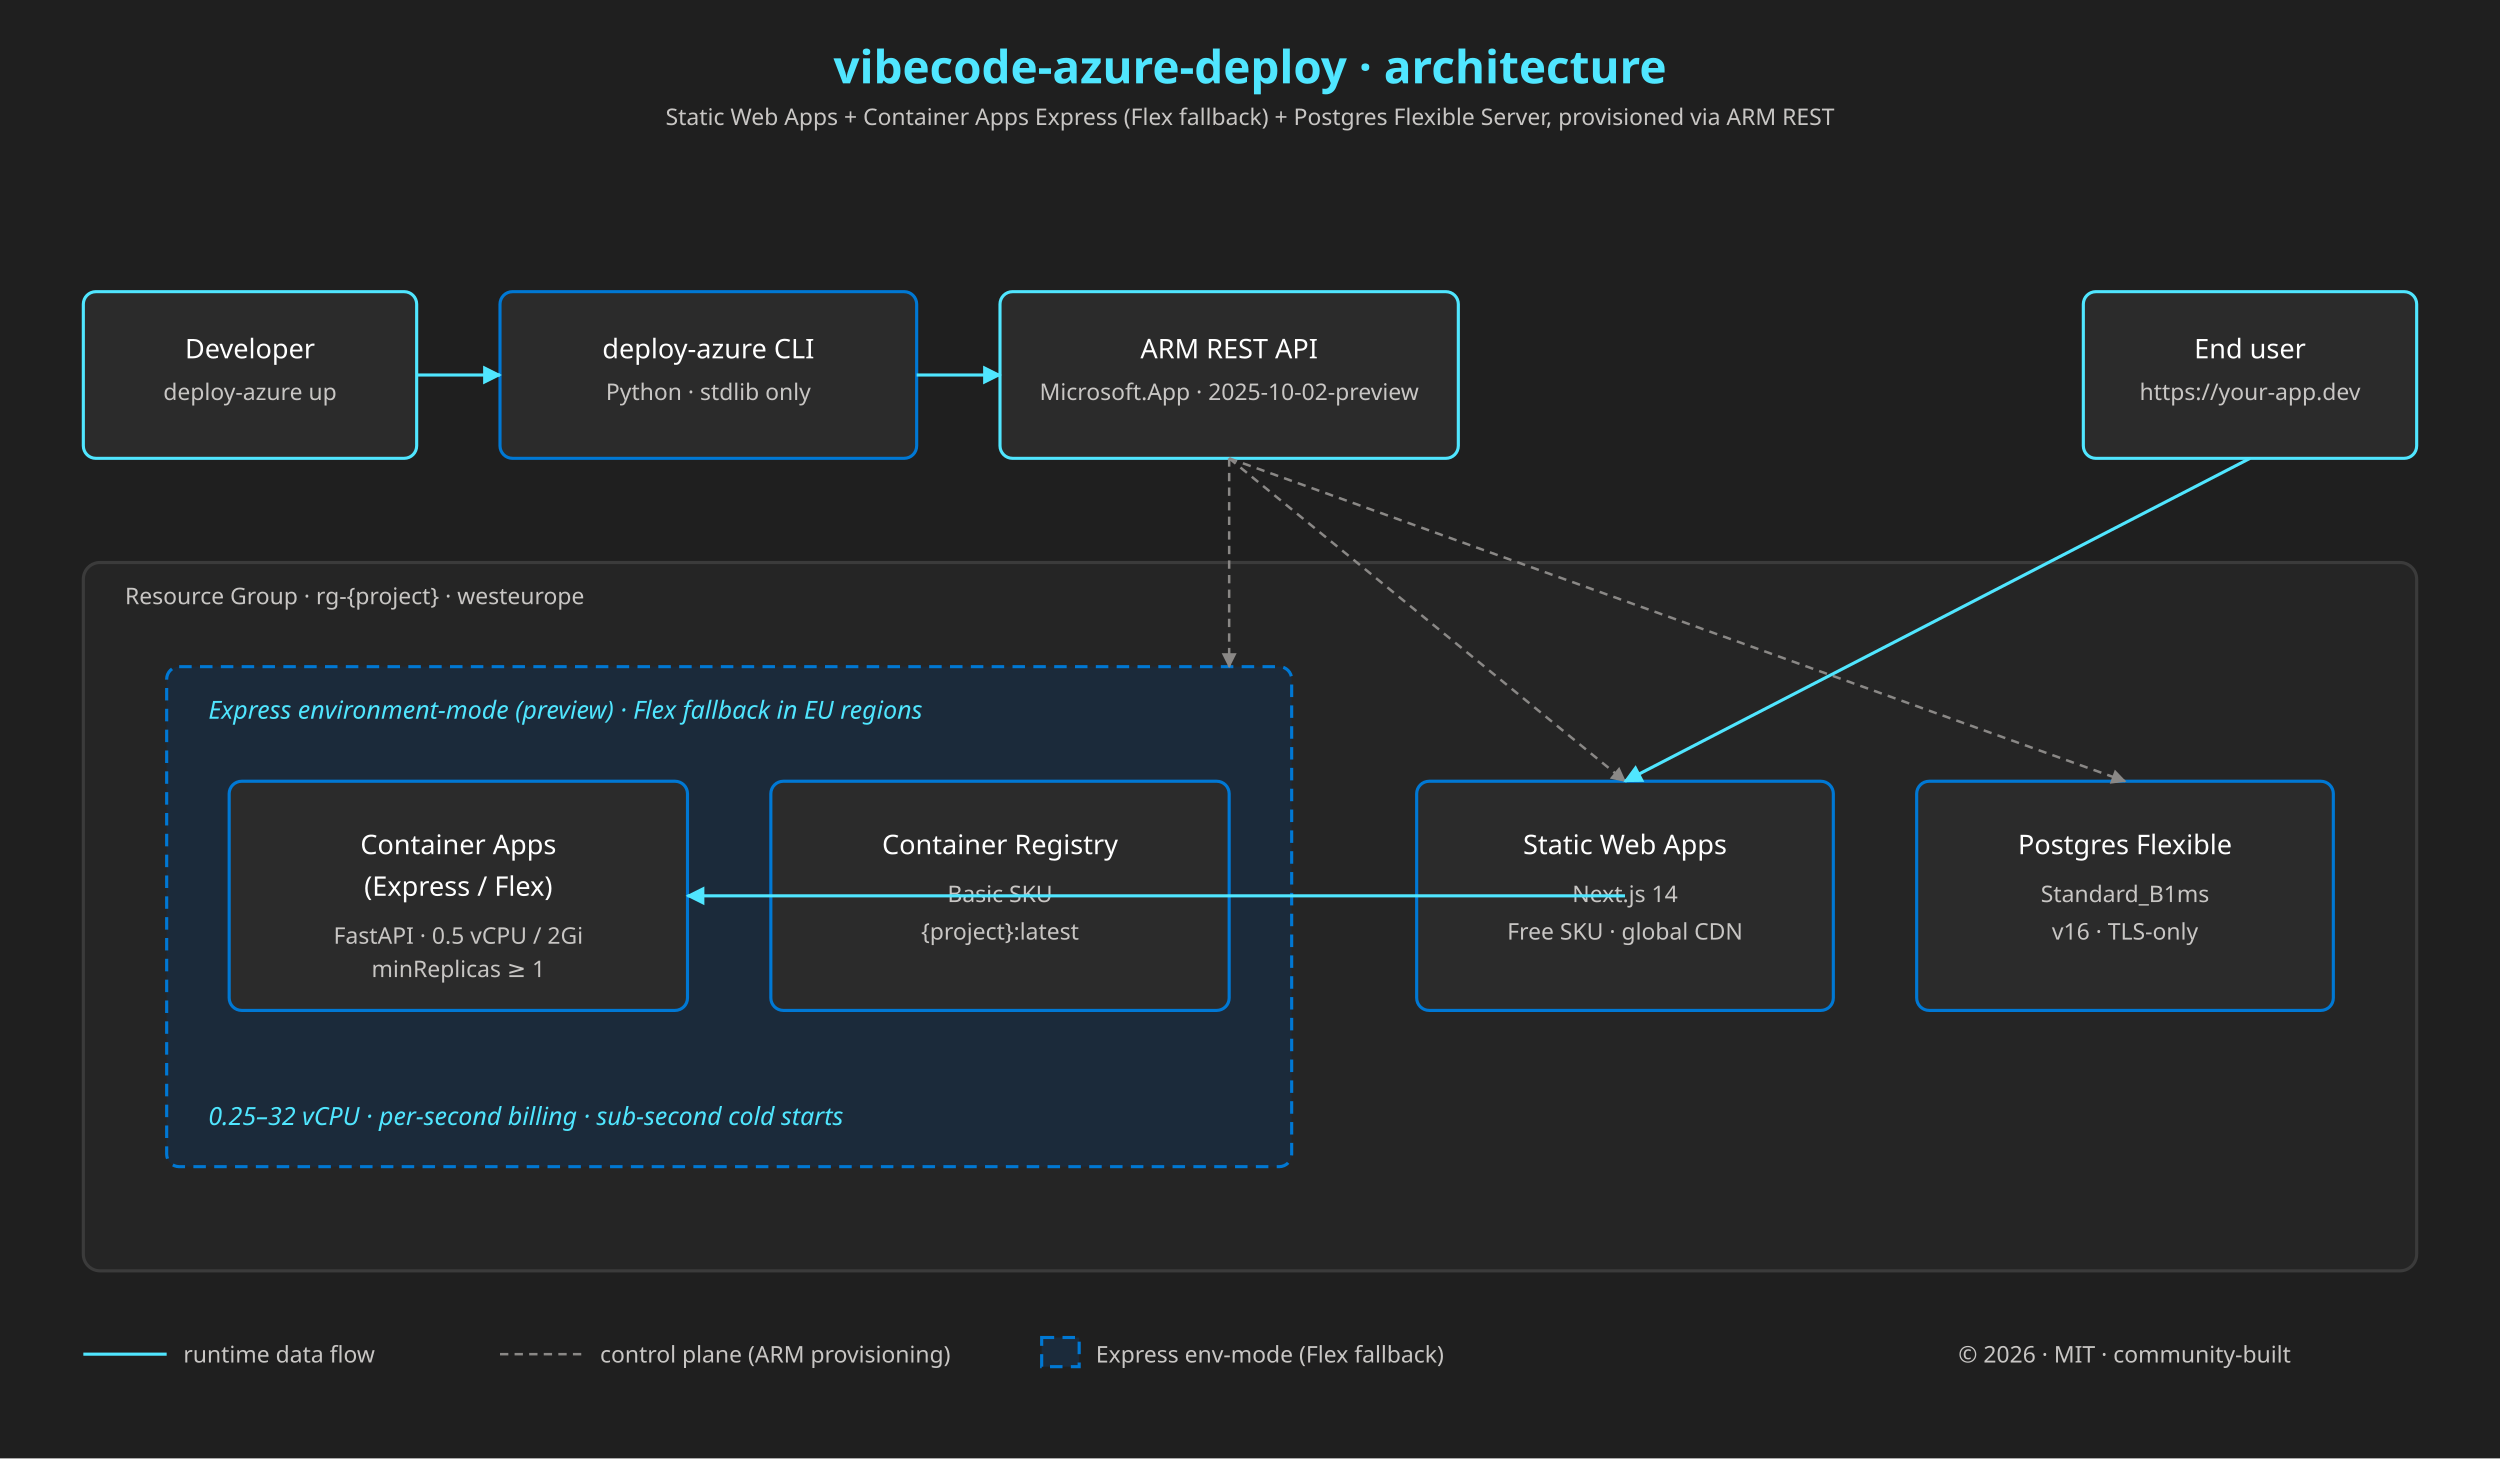
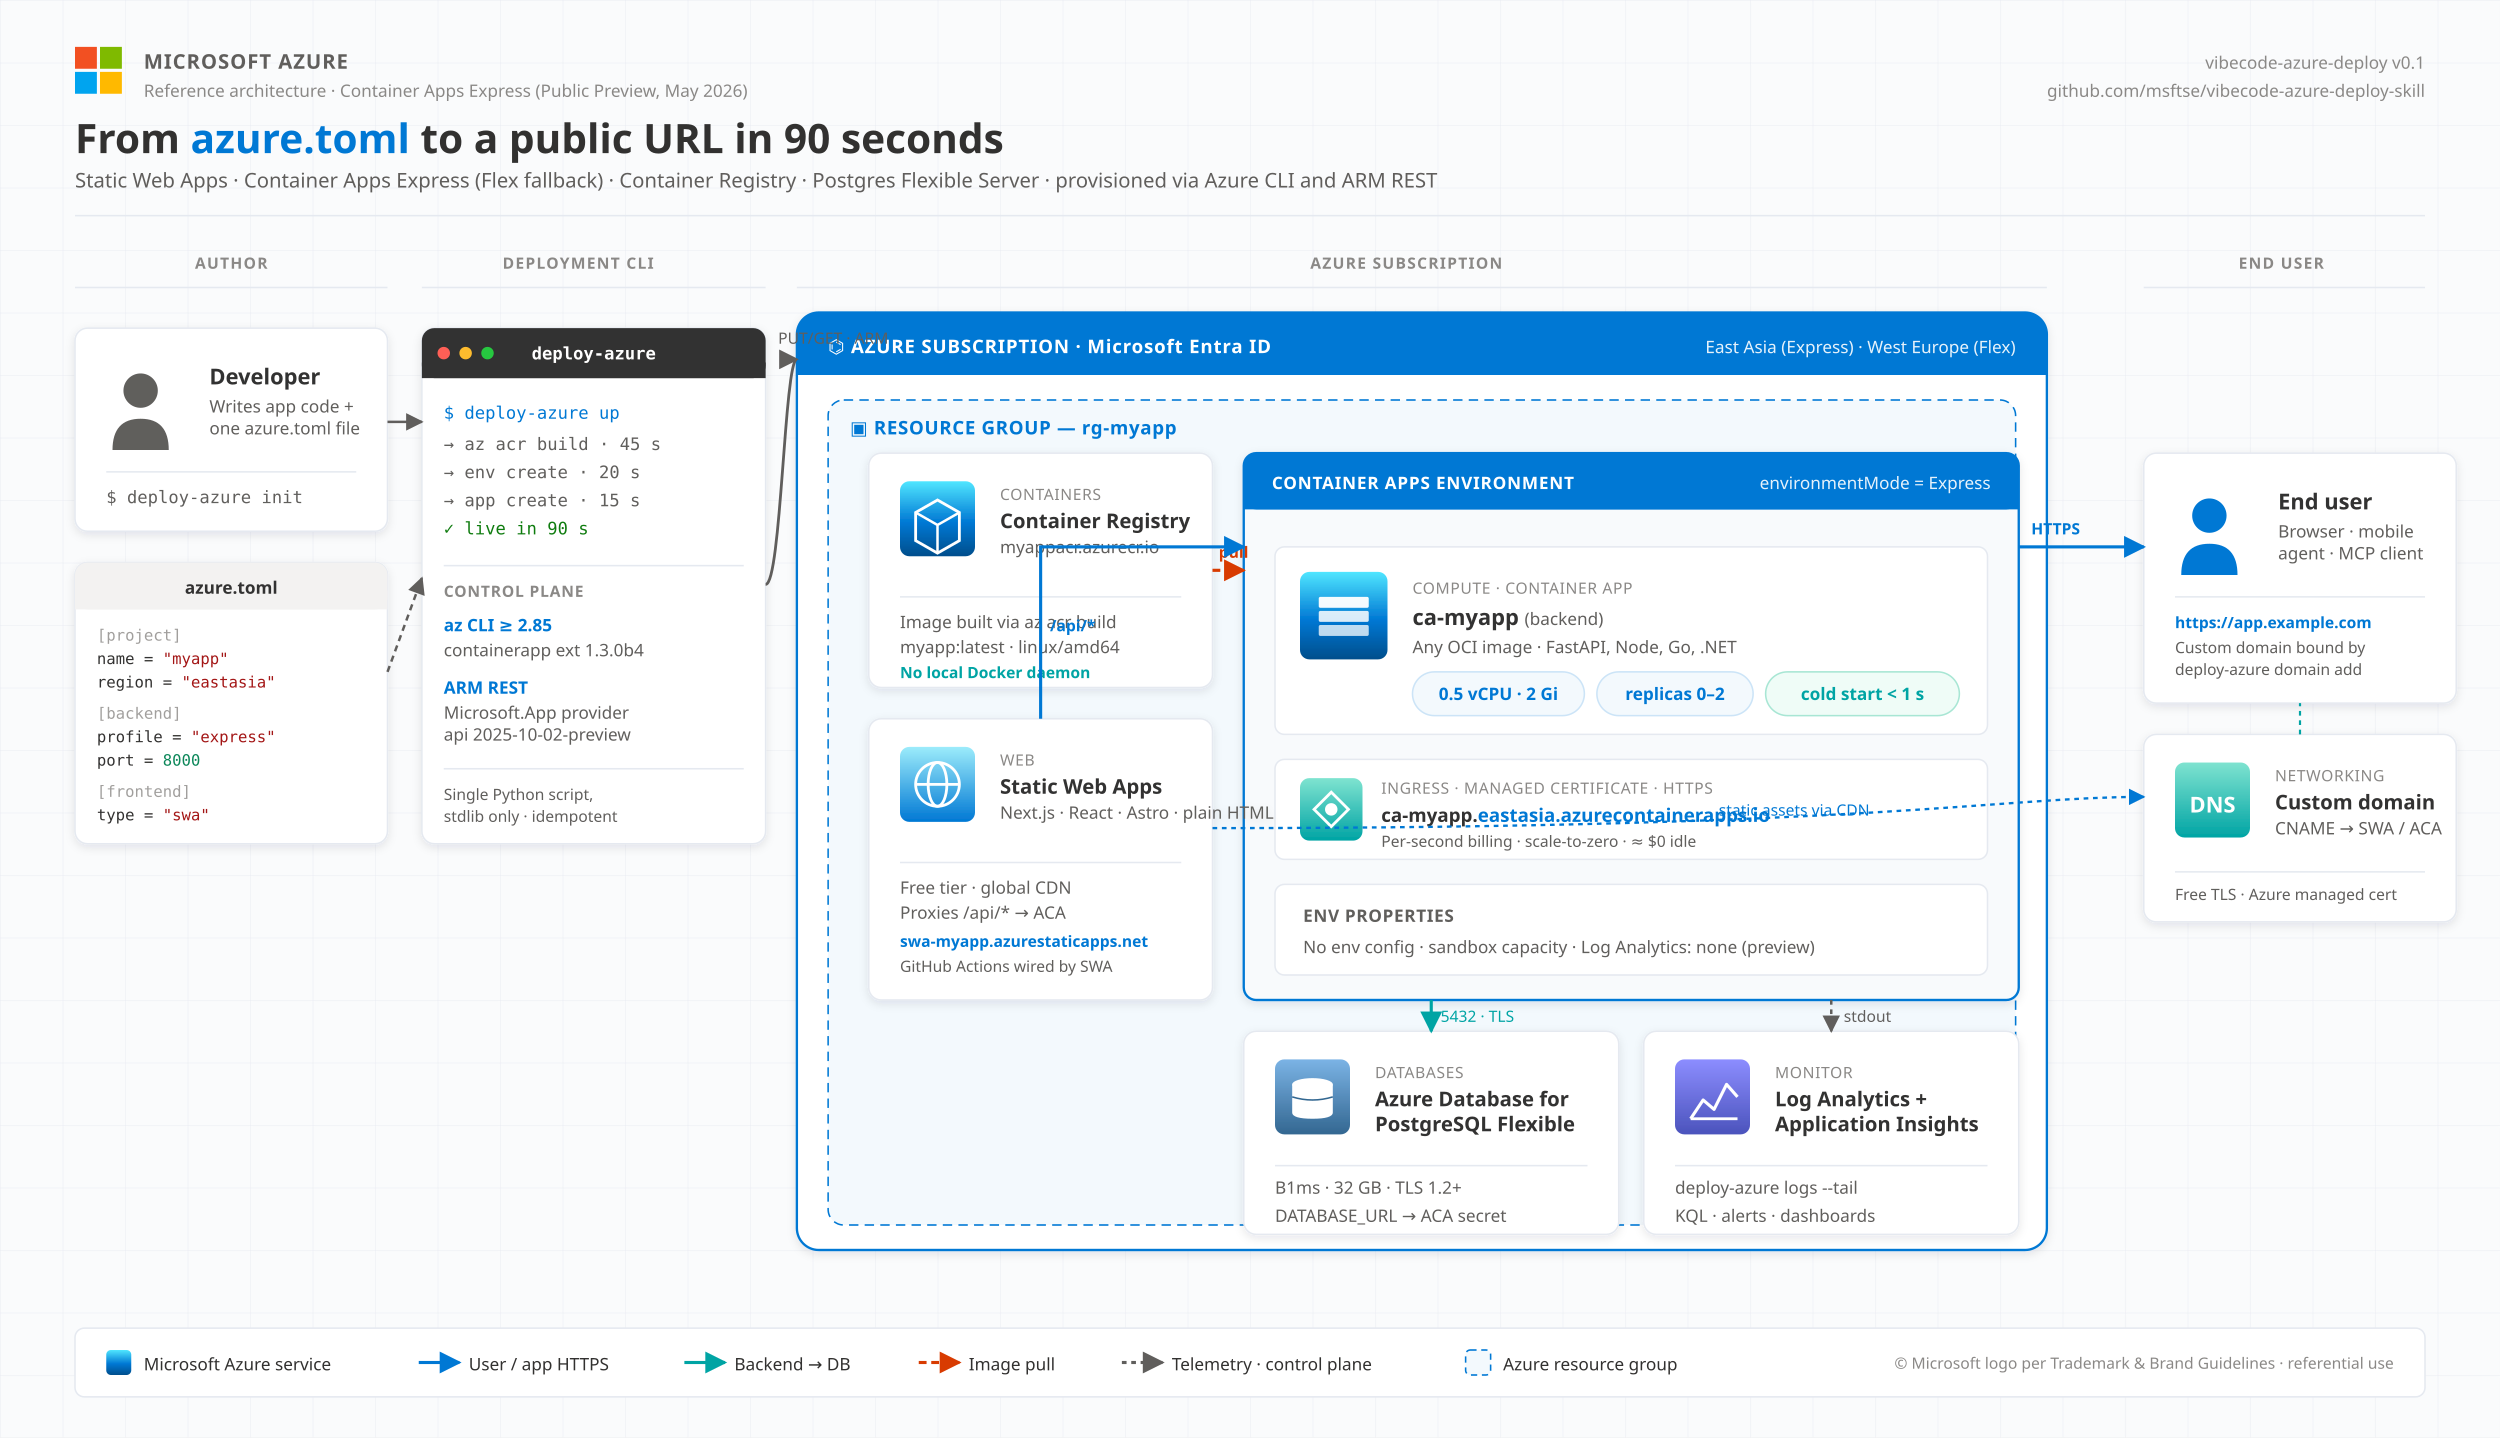
- <svg xmlns="http://www.w3.org/2000/svg" viewBox="0 0 1200 700" role="img" aria-label="vibecode-azure-deploy architecture">
+ <svg xmlns="http://www.w3.org/2000/svg" viewBox="0 0 1600 920" font-family="'Segoe UI', 'Segoe UI Variable', system-ui, sans-serif">
  <defs>
-     <style>
-       .bg     { fill: #1F1F1F; }
-       .box    { fill: #2B2B2B; stroke: #0078D4; stroke-width: 1.5; }
-       .boxDeep{ fill: #2B2B2B; stroke: #50E6FF; stroke-width: 1.5; }
-       .flexBox{ fill: #1B2A3A; stroke: #0078D4; stroke-width: 1.5; stroke-dasharray: 6 4; }
-       .arrow  { stroke: #50E6FF; stroke-width: 1.5; fill: none; marker-end: url(#arrowhead); }
-       .arrowDim { stroke: #8A8886; stroke-width: 1.2; fill: none; marker-end: url(#arrowheadDim); stroke-dasharray: 4 3; }
-       .title  { font-size: 22px; font-weight: 600; fill: #50E6FF; font-family: 'Segoe UI', system-ui, sans-serif; }
-       .label  { font-size: 13px; fill: #FFFFFF; font-family: 'Segoe UI', system-ui, sans-serif; }
-       .sublabel { font-size: 11px; fill: #C8C6C4; font-family: 'Segoe UI', system-ui, sans-serif; }
-       .callout { font-size: 12px; font-style: italic; fill: #50E6FF; font-family: 'Segoe UI', system-ui, sans-serif; }
-       .legendText { font-size: 11px; fill: #C8C6C4; font-family: 'Segoe UI', system-ui, sans-serif; }
-     </style>
-     <marker id="arrowhead" viewBox="0 0 10 10" refX="9" refY="5" markerWidth="6" markerHeight="6" orient="auto-start-reverse">
-       <path d="M0,0 L10,5 L0,10 z" fill="#50E6FF" />
+     <pattern id="grid" width="40" height="40" patternUnits="userSpaceOnUse">
+       <path d="M 40 0 L 0 0 0 40" fill="none" stroke="#E5E9F0" stroke-width="0.5" />
+     </pattern>
+     <linearGradient id="azBlue" x1="0%" y1="0%" x2="0%" y2="100%">
+       <stop offset="0%" stop-color="#50E6FF" />
+       <stop offset="55%" stop-color="#0078D4" />
+       <stop offset="100%" stop-color="#004E8C" />
+     </linearGradient>
+     <linearGradient id="azCyan" x1="0%" y1="0%" x2="0%" y2="100%">
+       <stop offset="0%" stop-color="#9CECFB" />
+       <stop offset="100%" stop-color="#0078D4" />
+     </linearGradient>
+     <linearGradient id="azTeal" x1="0%" y1="0%" x2="0%" y2="100%">
+       <stop offset="0%" stop-color="#7FE3D0" />
+       <stop offset="100%" stop-color="#00A4A4" />
+     </linearGradient>
+     <linearGradient id="azPg" x1="0%" y1="0%" x2="0%" y2="100%">
+       <stop offset="0%" stop-color="#7BB3E5" />
+       <stop offset="100%" stop-color="#336791" />
+     </linearGradient>
+     <linearGradient id="azIndigo" x1="0%" y1="0%" x2="0%" y2="100%">
+       <stop offset="0%" stop-color="#8C8DFF" />
+       <stop offset="100%" stop-color="#4B53BC" />
+     </linearGradient>
+     <filter id="cardShadow" x="-20%" y="-20%" width="140%" height="140%">
+       <feDropShadow dx="0" dy="2" stdDeviation="3" flood-color="#0B2545" flood-opacity="0.10" />
+     </filter>
+     <marker id="arrow" viewBox="0 0 10 10" refX="9" refY="5" markerWidth="7" markerHeight="7" orient="auto">
+       <path d="M0,0 L10,5 L0,10 z" fill="#0078D4" />
    </marker>
-     <marker id="arrowheadDim" viewBox="0 0 10 10" refX="9" refY="5" markerWidth="6" markerHeight="6" orient="auto-start-reverse">
-       <path d="M0,0 L10,5 L0,10 z" fill="#8A8886" />
+     <marker id="arrowTeal" viewBox="0 0 10 10" refX="9" refY="5" markerWidth="7" markerHeight="7" orient="auto">
+       <path d="M0,0 L10,5 L0,10 z" fill="#00A4A4" />
+     </marker>
+     <marker id="arrowSlate" viewBox="0 0 10 10" refX="9" refY="5" markerWidth="7" markerHeight="7" orient="auto">
+       <path d="M0,0 L10,5 L0,10 z" fill="#605E5C" />
+     </marker>
+     <marker id="arrowOrange" viewBox="0 0 10 10" refX="9" refY="5" markerWidth="7" markerHeight="7" orient="auto">
+       <path d="M0,0 L10,5 L0,10 z" fill="#D83B01" />
    </marker>
  </defs>
-   <rect class="bg" width="1200" height="700" />
-   <text class="title" x="600" y="40" text-anchor="middle">vibecode-azure-deploy · architecture</text>
-   <text class="sublabel" x="600" y="60" text-anchor="middle">Static Web Apps + Container Apps Express (Flex fallback) + Postgres Flexible Server, provisioned via ARM REST</text>
-   <g transform="translate(40,140)">
-     <rect class="boxDeep" x="0" y="0" width="160" height="80" rx="6" />
-     <text class="label" x="80" y="32" text-anchor="middle">Developer</text>
-     <text class="sublabel" x="80" y="52" text-anchor="middle">deploy-azure up</text>
-   </g>
-   <g transform="translate(240,140)">
-     <rect class="box" x="0" y="0" width="200" height="80" rx="6" />
-     <text class="label" x="100" y="32" text-anchor="middle">deploy-azure CLI</text>
-     <text class="sublabel" x="100" y="52" text-anchor="middle">Python · stdlib only</text>
-   </g>
-   <g transform="translate(480,140)">
-     <rect class="boxDeep" x="0" y="0" width="220" height="80" rx="6" />
-     <text class="label" x="110" y="32" text-anchor="middle">ARM REST API</text>
-     <text class="sublabel" x="110" y="52" text-anchor="middle">Microsoft.App · 2025-10-02-preview</text>
-   </g>
-   <path class="arrow" d="M200,180 L240,180" />
-   <path class="arrow" d="M440,180 L480,180" />
-   <rect x="40" y="270" width="1120" height="340" rx="8" fill="#252525" stroke="#3B3B3B" stroke-width="1.5" />
-   <text class="sublabel" x="60" y="290">Resource Group · rg-{project} · westeurope</text>
-   <rect class="flexBox" x="80" y="320" width="540" height="240" rx="6" />
-   <text class="callout" x="100" y="345">Express environment-mode (preview) · Flex fallback in EU regions</text>
-   <g transform="translate(110,375)">
-     <rect class="box" x="0" y="0" width="220" height="110" rx="6" />
-     <text class="label" x="110" y="35" text-anchor="middle">Container Apps</text>
-     <text class="label" x="110" y="55" text-anchor="middle">(Express / Flex)</text>
-     <text class="sublabel" x="110" y="78" text-anchor="middle">FastAPI · 0.5 vCPU / 2Gi</text>
-     <text class="sublabel" x="110" y="94" text-anchor="middle">minReplicas ≥ 1</text>
-   </g>
-   <g transform="translate(370,375)">
-     <rect class="box" x="0" y="0" width="220" height="110" rx="6" />
-     <text class="label" x="110" y="35" text-anchor="middle">Container Registry</text>
-     <text class="sublabel" x="110" y="58" text-anchor="middle">Basic SKU</text>
-     <text class="sublabel" x="110" y="76" text-anchor="middle">{project}:latest</text>
-   </g>
-   <text class="callout" x="100" y="540">0.25–32 vCPU · per-second billing · sub-second cold starts</text>
-   <g transform="translate(680,375)">
-     <rect class="box" x="0" y="0" width="200" height="110" rx="6" />
-     <text class="label" x="100" y="35" text-anchor="middle">Static Web Apps</text>
-     <text class="sublabel" x="100" y="58" text-anchor="middle">Next.js 14</text>
-     <text class="sublabel" x="100" y="76" text-anchor="middle">Free SKU · global CDN</text>
-   </g>
-   <g transform="translate(920,375)">
-     <rect class="box" x="0" y="0" width="200" height="110" rx="6" />
-     <text class="label" x="100" y="35" text-anchor="middle">Postgres Flexible</text>
-     <text class="sublabel" x="100" y="58" text-anchor="middle">Standard_B1ms</text>
-     <text class="sublabel" x="100" y="76" text-anchor="middle">v16 · TLS-only</text>
-   </g>
-   <g transform="translate(1000,140)">
-     <rect class="boxDeep" x="0" y="0" width="160" height="80" rx="6" />
-     <text class="label" x="80" y="32" text-anchor="middle">End user</text>
-     <text class="sublabel" x="80" y="52" text-anchor="middle">https://your-app.dev</text>
-   </g>
-   <path class="arrowDim" d="M590,220 L590,320" />
-   <path class="arrowDim" d="M590,220 L780,375" />
-   <path class="arrowDim" d="M590,220 L1020,375" />
-   <path class="arrow" d="M1080,220 L780,375" />
-   <path class="arrow" d="M780,430 L330,430" />
-   <g transform="translate(40,640)">
-     <line x1="0" y1="10" x2="40" y2="10" stroke="#50E6FF" stroke-width="1.5" />
-     <text class="legendText" x="48" y="14">runtime data flow</text>
-     <line x1="200" y1="10" x2="240" y2="10" stroke="#8A8886" stroke-width="1.2" stroke-dasharray="4 3" />
-     <text class="legendText" x="248" y="14">control plane (ARM provisioning)</text>
-     <rect x="460" y="2" width="18" height="14" class="flexBox" />
-     <text class="legendText" x="486" y="14">Express env-mode (Flex fallback)</text>
-     <text class="legendText" x="900" y="14">© 2026 · MIT · community-built</text>
+   <rect width="1600" height="920" fill="#FAFBFC" />
+   <rect width="1600" height="920" fill="url(#grid)" />
+   <g transform="translate(48, 30)">
+     <g transform="translate(0, 0)">
+       <rect x="0" y="0" width="14" height="14" fill="#F25022" />
+       <rect x="16" y="0" width="14" height="14" fill="#7FBA00" />
+       <rect x="0" y="16" width="14" height="14" fill="#00A4EF" />
+       <rect x="16" y="16" width="14" height="14" fill="#FFB900" />
+     </g>
+     <text x="44" y="14" font-size="13" font-weight="600" fill="#605E5C" letter-spacing="0.6">MICROSOFT AZURE</text>
+     <text x="44" y="32" font-size="11" fill="#8A8886">Reference architecture · Container Apps Express (Public Preview, May 2026)</text>
+     <text x="1504" y="14" font-size="11" fill="#8A8886" text-anchor="end">vibecode-azure-deploy v0.1</text>
+     <text x="1504" y="32" font-size="11" fill="#8A8886" text-anchor="end">github.com/msftse/vibecode-azure-deploy-skill</text>
+   </g>
+   <text x="48" y="98" font-size="26" font-weight="600" fill="#323130">From <tspan fill="#0078D4">azure.toml</tspan> to a public URL in 90 seconds</text>
+   <text x="48" y="120" font-size="13" fill="#605E5C">Static Web Apps · Container Apps Express (Flex fallback) · Container Registry · Postgres Flexible Server · provisioned via Azure CLI and ARM REST</text>
+   <line x1="48" y1="138" x2="1552" y2="138" stroke="#E5E9F0" />
+   <g font-size="10" font-weight="600" fill="#8A8886" letter-spacing="0.8">
+     <text x="148" y="172" text-anchor="middle">AUTHOR</text>
+     <text x="370" y="172" text-anchor="middle">DEPLOYMENT CLI</text>
+     <text x="900" y="172" text-anchor="middle">AZURE SUBSCRIPTION</text>
+     <text x="1460" y="172" text-anchor="middle">END USER</text>
+   </g>
+   <g stroke="#E5E9F0">
+     <line x1="48" y1="184" x2="248" y2="184" />
+     <line x1="270" y1="184" x2="490" y2="184" />
+     <line x1="510" y1="184" x2="1310" y2="184" />
+     <line x1="1372" y1="184" x2="1552" y2="184" />
+   </g>
+   <g transform="translate(48, 210)" filter="url(#cardShadow)">
+     <rect width="200" height="130" rx="8" fill="#FFFFFF" stroke="#E5E9F0" />
+     <g transform="translate(20, 22)">
+       <circle cx="22" cy="18" r="11" fill="#605E5C" />
+       <path d="M 4 56 Q 4 36 22 36 Q 40 36 40 56 Z" fill="#605E5C" />
+     </g>
+     <text x="86" y="36" font-size="14" font-weight="600" fill="#323130">Developer</text>
+     <text x="86" y="54" font-size="11" fill="#605E5C">Writes app code +</text>
+     <text x="86" y="68" font-size="11" fill="#605E5C">one azure.toml file</text>
+     <line x1="20" y1="92" x2="180" y2="92" stroke="#E5E9F0" />
+     <text x="20" y="112" font-size="11" fill="#605E5C" font-family="'Cascadia Code','Consolas',monospace">$ deploy-azure init</text>
+   </g>
+   <g transform="translate(48, 360)" filter="url(#cardShadow)">
+     <rect width="200" height="180" rx="8" fill="#FFFFFF" stroke="#E5E9F0" />
+     <rect width="200" height="30" rx="8" fill="#F3F2F1" />
+     <rect y="18" width="200" height="12" fill="#F3F2F1" />
+     <text x="100" y="20" font-size="11" font-weight="600" fill="#323130" text-anchor="middle">azure.toml</text>
+     <g font-size="10" font-family="'Cascadia Code','Consolas',monospace">
+       <text x="14" y="50" fill="#A19F9D">[project]</text>
+       <text x="14" y="65" fill="#323130">name = <tspan fill="#A31515">"myapp"</tspan>
+       </text>
+       <text x="14" y="80" fill="#323130">region = <tspan fill="#A31515">"eastasia"</tspan>
+       </text>
+       <text x="14" y="100" fill="#A19F9D">[backend]</text>
+       <text x="14" y="115" fill="#323130">profile = <tspan fill="#A31515">"express"</tspan>
+       </text>
+       <text x="14" y="130" fill="#323130">port = <tspan fill="#098658">8000</tspan>
+       </text>
+       <text x="14" y="150" fill="#A19F9D">[frontend]</text>
+       <text x="14" y="165" fill="#323130">type = <tspan fill="#A31515">"swa"</tspan>
+       </text>
+     </g>
+   </g>
+   <g transform="translate(270, 210)" filter="url(#cardShadow)">
+     <rect width="220" height="330" rx="8" fill="#FFFFFF" stroke="#E5E9F0" />
+     <rect width="220" height="32" rx="8" fill="#323130" />
+     <rect y="22" width="220" height="10" fill="#323130" />
+     <circle cx="14" cy="16" r="4" fill="#FF5F57" />
+     <circle cx="28" cy="16" r="4" fill="#FEBC2E" />
+     <circle cx="42" cy="16" r="4" fill="#28C840" />
+     <text x="110" y="20" font-size="11" font-weight="600" fill="#FFFFFF" text-anchor="middle" font-family="'Cascadia Code','Consolas',monospace">deploy-azure</text>
+     <g font-size="11" font-family="'Cascadia Code','Consolas',monospace">
+       <text x="14" y="58" fill="#0078D4">$ deploy-azure up</text>
+       <text x="14" y="78" fill="#605E5C">→ az acr build  · 45 s</text>
+       <text x="14" y="96" fill="#605E5C">→ env create    · 20 s</text>
+       <text x="14" y="114" fill="#605E5C">→ app create    · 15 s</text>
+       <text x="14" y="132" fill="#107C10">✓ live in 90 s</text>
+     </g>
+     <line x1="14" y1="152" x2="206" y2="152" stroke="#E5E9F0" />
+     <text x="14" y="172" font-size="10" font-weight="600" fill="#8A8886" letter-spacing="0.5">CONTROL PLANE</text>
+     <g font-size="11">
+       <text x="14" y="194" font-weight="600" fill="#0078D4">az CLI ≥ 2.85</text>
+       <text x="14" y="210" fill="#605E5C">containerapp ext 1.3.0b4</text>
+       <text x="14" y="234" font-weight="600" fill="#0078D4">ARM REST</text>
+       <text x="14" y="250" fill="#605E5C">Microsoft.App provider</text>
+       <text x="14" y="264" fill="#605E5C">api 2025-10-02-preview</text>
+     </g>
+     <line x1="14" y1="282" x2="206" y2="282" stroke="#E5E9F0" />
+     <text x="14" y="302" font-size="10" fill="#605E5C">Single Python script,</text>
+     <text x="14" y="316" font-size="10" fill="#605E5C">stdlib only · idempotent</text>
+   </g>
+   <g transform="translate(510, 200)">
+     <rect width="800" height="600" rx="14" fill="#FFFFFF" stroke="#0078D4" stroke-width="1.5" filter="url(#cardShadow)" />
+     <rect width="800" height="40" rx="14" fill="#0078D4" />
+     <rect y="20" width="800" height="20" fill="#0078D4" />
+     <text x="20" y="26" font-size="12" font-weight="600" fill="#FFFFFF" letter-spacing="0.5">⌬  AZURE SUBSCRIPTION · Microsoft Entra ID</text>
+     <text x="780" y="26" font-size="11" fill="#FFFFFF" text-anchor="end" opacity="0.9">East Asia (Express) · West Europe (Flex)</text>
+     <g transform="translate(20, 56)">
+       <rect width="760" height="528" rx="10" fill="#F3F9FD" stroke="#0078D4" stroke-width="1" stroke-dasharray="6,4" />
+       <text x="14" y="22" font-size="12" font-weight="600" fill="#0078D4" letter-spacing="0.4">▣  RESOURCE GROUP — rg-myapp</text>
+     </g>
+   </g>
+   <g transform="translate(556, 290)" filter="url(#cardShadow)">
+     <rect width="220" height="150" rx="8" fill="#FFFFFF" stroke="#E5E9F0" />
+     <g transform="translate(20, 18)">
+       <rect width="48" height="48" rx="6" fill="url(#azBlue)" />
+       <path d="M 10 20 L 24 12 L 38 20 L 38 38 L 24 46 L 10 38 Z" fill="none" stroke="#FFFFFF" stroke-width="1.8" />
+       <path d="M 10 20 L 24 28 L 38 20 M 24 28 L 24 46" stroke="#FFFFFF" stroke-width="1.6" fill="none" />
+     </g>
+     <text x="84" y="30" font-size="10" fill="#8A8886" letter-spacing="0.4">CONTAINERS</text>
+     <text x="84" y="48" font-size="13" font-weight="600" fill="#323130">Container Registry</text>
+     <text x="84" y="64" font-size="11" fill="#605E5C">myappacr.azurecr.io</text>
+     <line x1="20" y1="92" x2="200" y2="92" stroke="#E5E9F0" />
+     <text x="20" y="112" font-size="11" fill="#605E5C">Image built via az acr build</text>
+     <text x="20" y="128" font-size="11" fill="#605E5C">myapp:latest · linux/amd64</text>
+     <text x="20" y="144" font-size="10" fill="#00A4A4" font-weight="600">No local Docker daemon</text>
+   </g>
+   <g transform="translate(796, 290)" filter="url(#cardShadow)">
+     <rect width="496" height="350" rx="8" fill="#F8FAFC" stroke="#0078D4" stroke-width="1.5" />
+     <rect width="496" height="36" rx="8" fill="#0078D4" />
+     <rect y="20" width="496" height="16" fill="#0078D4" />
+     <text x="18" y="23" font-size="11" font-weight="600" fill="#FFFFFF" letter-spacing="0.5">CONTAINER APPS ENVIRONMENT</text>
+     <text x="478" y="23" font-size="11" fill="#FFFFFF" text-anchor="end" opacity="0.9">environmentMode = Express</text>
+     <g transform="translate(20, 60)">
+       <rect width="456" height="120" rx="6" fill="#FFFFFF" stroke="#E5E9F0" />
+       <g transform="translate(16, 16)">
+         <rect width="56" height="56" rx="6" fill="url(#azBlue)" />
+         <rect x="12" y="16" width="32" height="7" rx="1" fill="#FFFFFF" opacity="0.95" />
+         <rect x="12" y="25" width="32" height="7" rx="1" fill="#FFFFFF" opacity="0.85" />
+         <rect x="12" y="34" width="32" height="7" rx="1" fill="#FFFFFF" opacity="0.75" />
+       </g>
+       <text x="88" y="30" font-size="10" fill="#8A8886" letter-spacing="0.4">COMPUTE · CONTAINER APP</text>
+       <text x="88" y="50" font-size="14" font-weight="600" fill="#323130">ca-myapp  <tspan font-weight="400" fill="#605E5C" font-size="11">(backend)</tspan>
+       </text>
+       <text x="88" y="68" font-size="11" fill="#605E5C">Any OCI image · FastAPI, Node, Go, .NET</text>
+       <g transform="translate(88, 80)">
+         <rect width="110" height="28" rx="14" fill="#F3F9FD" stroke="#CCE4F7" />
+         <text x="55" y="18" font-size="11" fill="#0078D4" font-weight="600" text-anchor="middle">0.5 vCPU · 2 Gi</text>
+       </g>
+       <g transform="translate(206, 80)">
+         <rect width="100" height="28" rx="14" fill="#F3F9FD" stroke="#CCE4F7" />
+         <text x="50" y="18" font-size="11" fill="#0078D4" font-weight="600" text-anchor="middle">replicas 0–2</text>
+       </g>
+       <g transform="translate(314, 80)">
+         <rect width="124" height="28" rx="14" fill="#EFFCF7" stroke="#A8E6D4" />
+         <text x="62" y="18" font-size="11" fill="#00A4A4" font-weight="600" text-anchor="middle">cold start &lt; 1 s</text>
+       </g>
+     </g>
+     <g transform="translate(20, 196)">
+       <rect width="456" height="64" rx="6" fill="#FFFFFF" stroke="#E5E9F0" />
+       <g transform="translate(16, 12)">
+         <rect width="40" height="40" rx="6" fill="url(#azTeal)" />
+         <path d="M 20 9 L 31 20 L 20 31 L 9 20 Z" fill="none" stroke="#FFFFFF" stroke-width="1.8" />
+         <circle cx="20" cy="20" r="4" fill="#FFFFFF" />
+       </g>
+       <text x="68" y="22" font-size="10" fill="#8A8886" letter-spacing="0.4">INGRESS · MANAGED CERTIFICATE · HTTPS</text>
+       <text x="68" y="40" font-size="12" font-weight="600" fill="#323130">ca-myapp.<tspan fill="#0078D4">eastasia.azurecontainerapps.io</tspan>
+       </text>
+       <text x="68" y="56" font-size="10" fill="#605E5C">Per-second billing · scale-to-zero · ≈ $0 idle</text>
+     </g>
+     <g transform="translate(20, 276)">
+       <rect width="456" height="58" rx="6" fill="#FFFFFF" stroke="#E5E9F0" />
+       <text x="18" y="24" font-size="11" font-weight="600" fill="#605E5C" letter-spacing="0.4">ENV PROPERTIES</text>
+       <text x="18" y="44" font-size="11" fill="#605E5C">No env config · sandbox capacity · Log Analytics: none (preview)</text>
+     </g>
+   </g>
+   <g transform="translate(556, 460)" filter="url(#cardShadow)">
+     <rect width="220" height="180" rx="8" fill="#FFFFFF" stroke="#E5E9F0" />
+     <g transform="translate(20, 18)">
+       <rect width="48" height="48" rx="6" fill="url(#azCyan)" />
+       <circle cx="24" cy="24" r="14" fill="none" stroke="#FFFFFF" stroke-width="1.8" />
+       <ellipse cx="24" cy="24" rx="6" ry="14" fill="none" stroke="#FFFFFF" stroke-width="1.8" />
+       <line x1="10" y1="24" x2="38" y2="24" stroke="#FFFFFF" stroke-width="1.8" />
+     </g>
+     <text x="84" y="30" font-size="10" fill="#8A8886" letter-spacing="0.4">WEB</text>
+     <text x="84" y="48" font-size="13" font-weight="600" fill="#323130">Static Web Apps</text>
+     <text x="84" y="64" font-size="11" fill="#605E5C">Next.js · React · Astro · plain HTML</text>
+     <line x1="20" y1="92" x2="200" y2="92" stroke="#E5E9F0" />
+     <text x="20" y="112" font-size="11" fill="#605E5C">Free tier · global CDN</text>
+     <text x="20" y="128" font-size="11" fill="#605E5C">Proxies /api/* → ACA</text>
+     <text x="20" y="146" font-size="10" fill="#0078D4" font-weight="600">swa-myapp.azurestaticapps.net</text>
+     <text x="20" y="162" font-size="10" fill="#605E5C">GitHub Actions wired by SWA</text>
+   </g>
+   <g transform="translate(796, 660)" filter="url(#cardShadow)">
+     <rect width="240" height="130" rx="8" fill="#FFFFFF" stroke="#E5E9F0" />
+     <g transform="translate(20, 18)">
+       <rect width="48" height="48" rx="6" fill="url(#azPg)" />
+       <ellipse cx="24" cy="16" rx="13" ry="4" fill="#FFFFFF" />
+       <path d="M 11 16 L 11 34 Q 11 38 24 38 Q 37 38 37 34 L 37 16" fill="#FFFFFF" />
+       <path d="M 11 24 Q 24 28 37 24" fill="none" stroke="#336791" stroke-width="1" />
+     </g>
+     <text x="84" y="30" font-size="10" fill="#8A8886" letter-spacing="0.4">DATABASES</text>
+     <text x="84" y="48" font-size="13" font-weight="600" fill="#323130">Azure Database for</text>
+     <text x="84" y="64" font-size="13" font-weight="600" fill="#323130">PostgreSQL Flexible</text>
+     <line x1="20" y1="86" x2="220" y2="86" stroke="#E5E9F0" />
+     <text x="20" y="104" font-size="11" fill="#605E5C">B1ms · 32 GB · TLS 1.2+</text>
+     <text x="20" y="122" font-size="11" fill="#605E5C">DATABASE_URL → ACA secret</text>
+   </g>
+   <g transform="translate(1052, 660)" filter="url(#cardShadow)">
+     <rect width="240" height="130" rx="8" fill="#FFFFFF" stroke="#E5E9F0" />
+     <g transform="translate(20, 18)">
+       <rect width="48" height="48" rx="6" fill="url(#azIndigo)" />
+       <polyline points="10,38 18,26 25,32 33,16 40,24" fill="none" stroke="#FFFFFF" stroke-width="2" stroke-linejoin="round" />
+       <line x1="10" y1="38" x2="40" y2="38" stroke="#FFFFFF" stroke-width="1.8" />
+     </g>
+     <text x="84" y="30" font-size="10" fill="#8A8886" letter-spacing="0.4">MONITOR</text>
+     <text x="84" y="48" font-size="13" font-weight="600" fill="#323130">Log Analytics +</text>
+     <text x="84" y="64" font-size="13" font-weight="600" fill="#323130">Application Insights</text>
+     <line x1="20" y1="86" x2="220" y2="86" stroke="#E5E9F0" />
+     <text x="20" y="104" font-size="11" fill="#605E5C">deploy-azure logs --tail</text>
+     <text x="20" y="122" font-size="11" fill="#605E5C">KQL · alerts · dashboards</text>
+   </g>
+   <g transform="translate(1372, 290)" filter="url(#cardShadow)">
+     <rect width="200" height="160" rx="8" fill="#FFFFFF" stroke="#E5E9F0" />
+     <g transform="translate(20, 22)">
+       <circle cx="22" cy="18" r="11" fill="#0078D4" />
+       <path d="M 4 56 Q 4 36 22 36 Q 40 36 40 56 Z" fill="#0078D4" />
+     </g>
+     <text x="86" y="36" font-size="14" font-weight="600" fill="#323130">End user</text>
+     <text x="86" y="54" font-size="11" fill="#605E5C">Browser · mobile</text>
+     <text x="86" y="68" font-size="11" fill="#605E5C">agent · MCP client</text>
+     <line x1="20" y1="92" x2="180" y2="92" stroke="#E5E9F0" />
+     <text x="20" y="112" font-size="10" fill="#0078D4" font-weight="600">https://app.example.com</text>
+     <text x="20" y="128" font-size="10" fill="#605E5C">Custom domain bound by</text>
+     <text x="20" y="142" font-size="10" fill="#605E5C">deploy-azure domain add</text>
+   </g>
+   <g transform="translate(1372, 470)" filter="url(#cardShadow)">
+     <rect width="200" height="120" rx="8" fill="#FFFFFF" stroke="#E5E9F0" />
+     <g transform="translate(20, 18)">
+       <rect width="48" height="48" rx="6" fill="url(#azTeal)" />
+       <text x="24" y="32" font-size="14" font-weight="700" fill="#FFFFFF" text-anchor="middle">DNS</text>
+     </g>
+     <text x="84" y="30" font-size="10" fill="#8A8886" letter-spacing="0.4">NETWORKING</text>
+     <text x="84" y="48" font-size="13" font-weight="600" fill="#323130">Custom domain</text>
+     <text x="84" y="64" font-size="11" fill="#605E5C">CNAME → SWA / ACA</text>
+     <line x1="20" y1="88" x2="180" y2="88" stroke="#E5E9F0" />
+     <text x="20" y="106" font-size="10" fill="#605E5C">Free TLS · Azure managed cert</text>
+   </g>
+   <line x1="248" y1="430" x2="270" y2="370" stroke="#605E5C" stroke-width="1.6" stroke-dasharray="4,3" marker-end="url(#arrowSlate)" />
+   <line x1="248" y1="270" x2="270" y2="270" stroke="#605E5C" stroke-width="1.6" marker-end="url(#arrowSlate)" />
+   <path d="M 490 374 C 500 374, 502 230, 510 230" fill="none" stroke="#605E5C" stroke-width="1.8" marker-end="url(#arrowSlate)" />
+   <text x="498" y="220" font-size="10" fill="#605E5C">PUT/GET · ARM</text>
+   <line x1="776" y1="365" x2="796" y2="365" stroke="#D83B01" stroke-width="2" stroke-dasharray="5,3" marker-end="url(#arrowOrange)" />
+   <text x="780" y="357" font-size="10" fill="#D83B01" font-weight="600">pull</text>
+   <path d="M 666 460 L 666 350 L 796 350" fill="none" stroke="#0078D4" stroke-width="2" marker-end="url(#arrow)" />
+   <text x="672" y="404" font-size="10" fill="#0078D4" font-weight="600">/api/*</text>
+   <path d="M 916 640 L 916 660" fill="none" stroke="#00A4A4" stroke-width="2" marker-end="url(#arrowTeal)" />
+   <text x="922" y="654" font-size="10" fill="#00A4A4">5432 · TLS</text>
+   <path d="M 1172 640 L 1172 660" fill="none" stroke="#605E5C" stroke-width="1.6" stroke-dasharray="3,3" marker-end="url(#arrowSlate)" />
+   <text x="1180" y="654" font-size="10" fill="#605E5C">stdout</text>
+   <path d="M 1292 350 L 1372 350" fill="none" stroke="#0078D4" stroke-width="2" marker-end="url(#arrow)" />
+   <text x="1300" y="342" font-size="10" fill="#0078D4" font-weight="600">HTTPS</text>
+   <path d="M 776 530 C 1200 530, 1280 510, 1372 510" fill="none" stroke="#0078D4" stroke-width="1.5" stroke-dasharray="3,3" marker-end="url(#arrow)" />
+   <text x="1100" y="522" font-size="10" fill="#0078D4">static assets via CDN</text>
+   <line x1="1472" y1="470" x2="1472" y2="450" stroke="#00A4A4" stroke-width="1.4" stroke-dasharray="3,3" />
+   <g transform="translate(48, 850)">
+     <rect width="1504" height="44" rx="6" fill="#FFFFFF" stroke="#E5E9F0" />
+     <g transform="translate(20, 14)">
+       <rect width="16" height="16" rx="3" fill="url(#azBlue)" />
+       <text x="24" y="13" font-size="11" fill="#323130">Microsoft Azure service</text>
+     </g>
+     <g transform="translate(220, 14)">
+       <line x1="0" y1="8" x2="26" y2="8" stroke="#0078D4" stroke-width="2" marker-end="url(#arrow)" />
+       <text x="32" y="13" font-size="11" fill="#323130">User / app HTTPS</text>
+     </g>
+     <g transform="translate(390, 14)">
+       <line x1="0" y1="8" x2="26" y2="8" stroke="#00A4A4" stroke-width="2" marker-end="url(#arrowTeal)" />
+       <text x="32" y="13" font-size="11" fill="#323130">Backend → DB</text>
+     </g>
+     <g transform="translate(540, 14)">
+       <line x1="0" y1="8" x2="26" y2="8" stroke="#D83B01" stroke-width="2" stroke-dasharray="5,3" marker-end="url(#arrowOrange)" />
+       <text x="32" y="13" font-size="11" fill="#323130">Image pull</text>
+     </g>
+     <g transform="translate(670, 14)">
+       <line x1="0" y1="8" x2="26" y2="8" stroke="#605E5C" stroke-width="2" stroke-dasharray="3,3" marker-end="url(#arrowSlate)" />
+       <text x="32" y="13" font-size="11" fill="#323130">Telemetry · control plane</text>
+     </g>
+     <g transform="translate(890, 14)">
+       <rect width="16" height="16" rx="3" fill="#F3F9FD" stroke="#0078D4" stroke-dasharray="4,3" />
+       <text x="24" y="13" font-size="11" fill="#323130">Azure resource group</text>
+     </g>
+     <text x="1484" y="26" font-size="10" fill="#8A8886" text-anchor="end">© Microsoft logo per Trademark &amp; Brand Guidelines · referential use</text>
  </g>
</svg>
